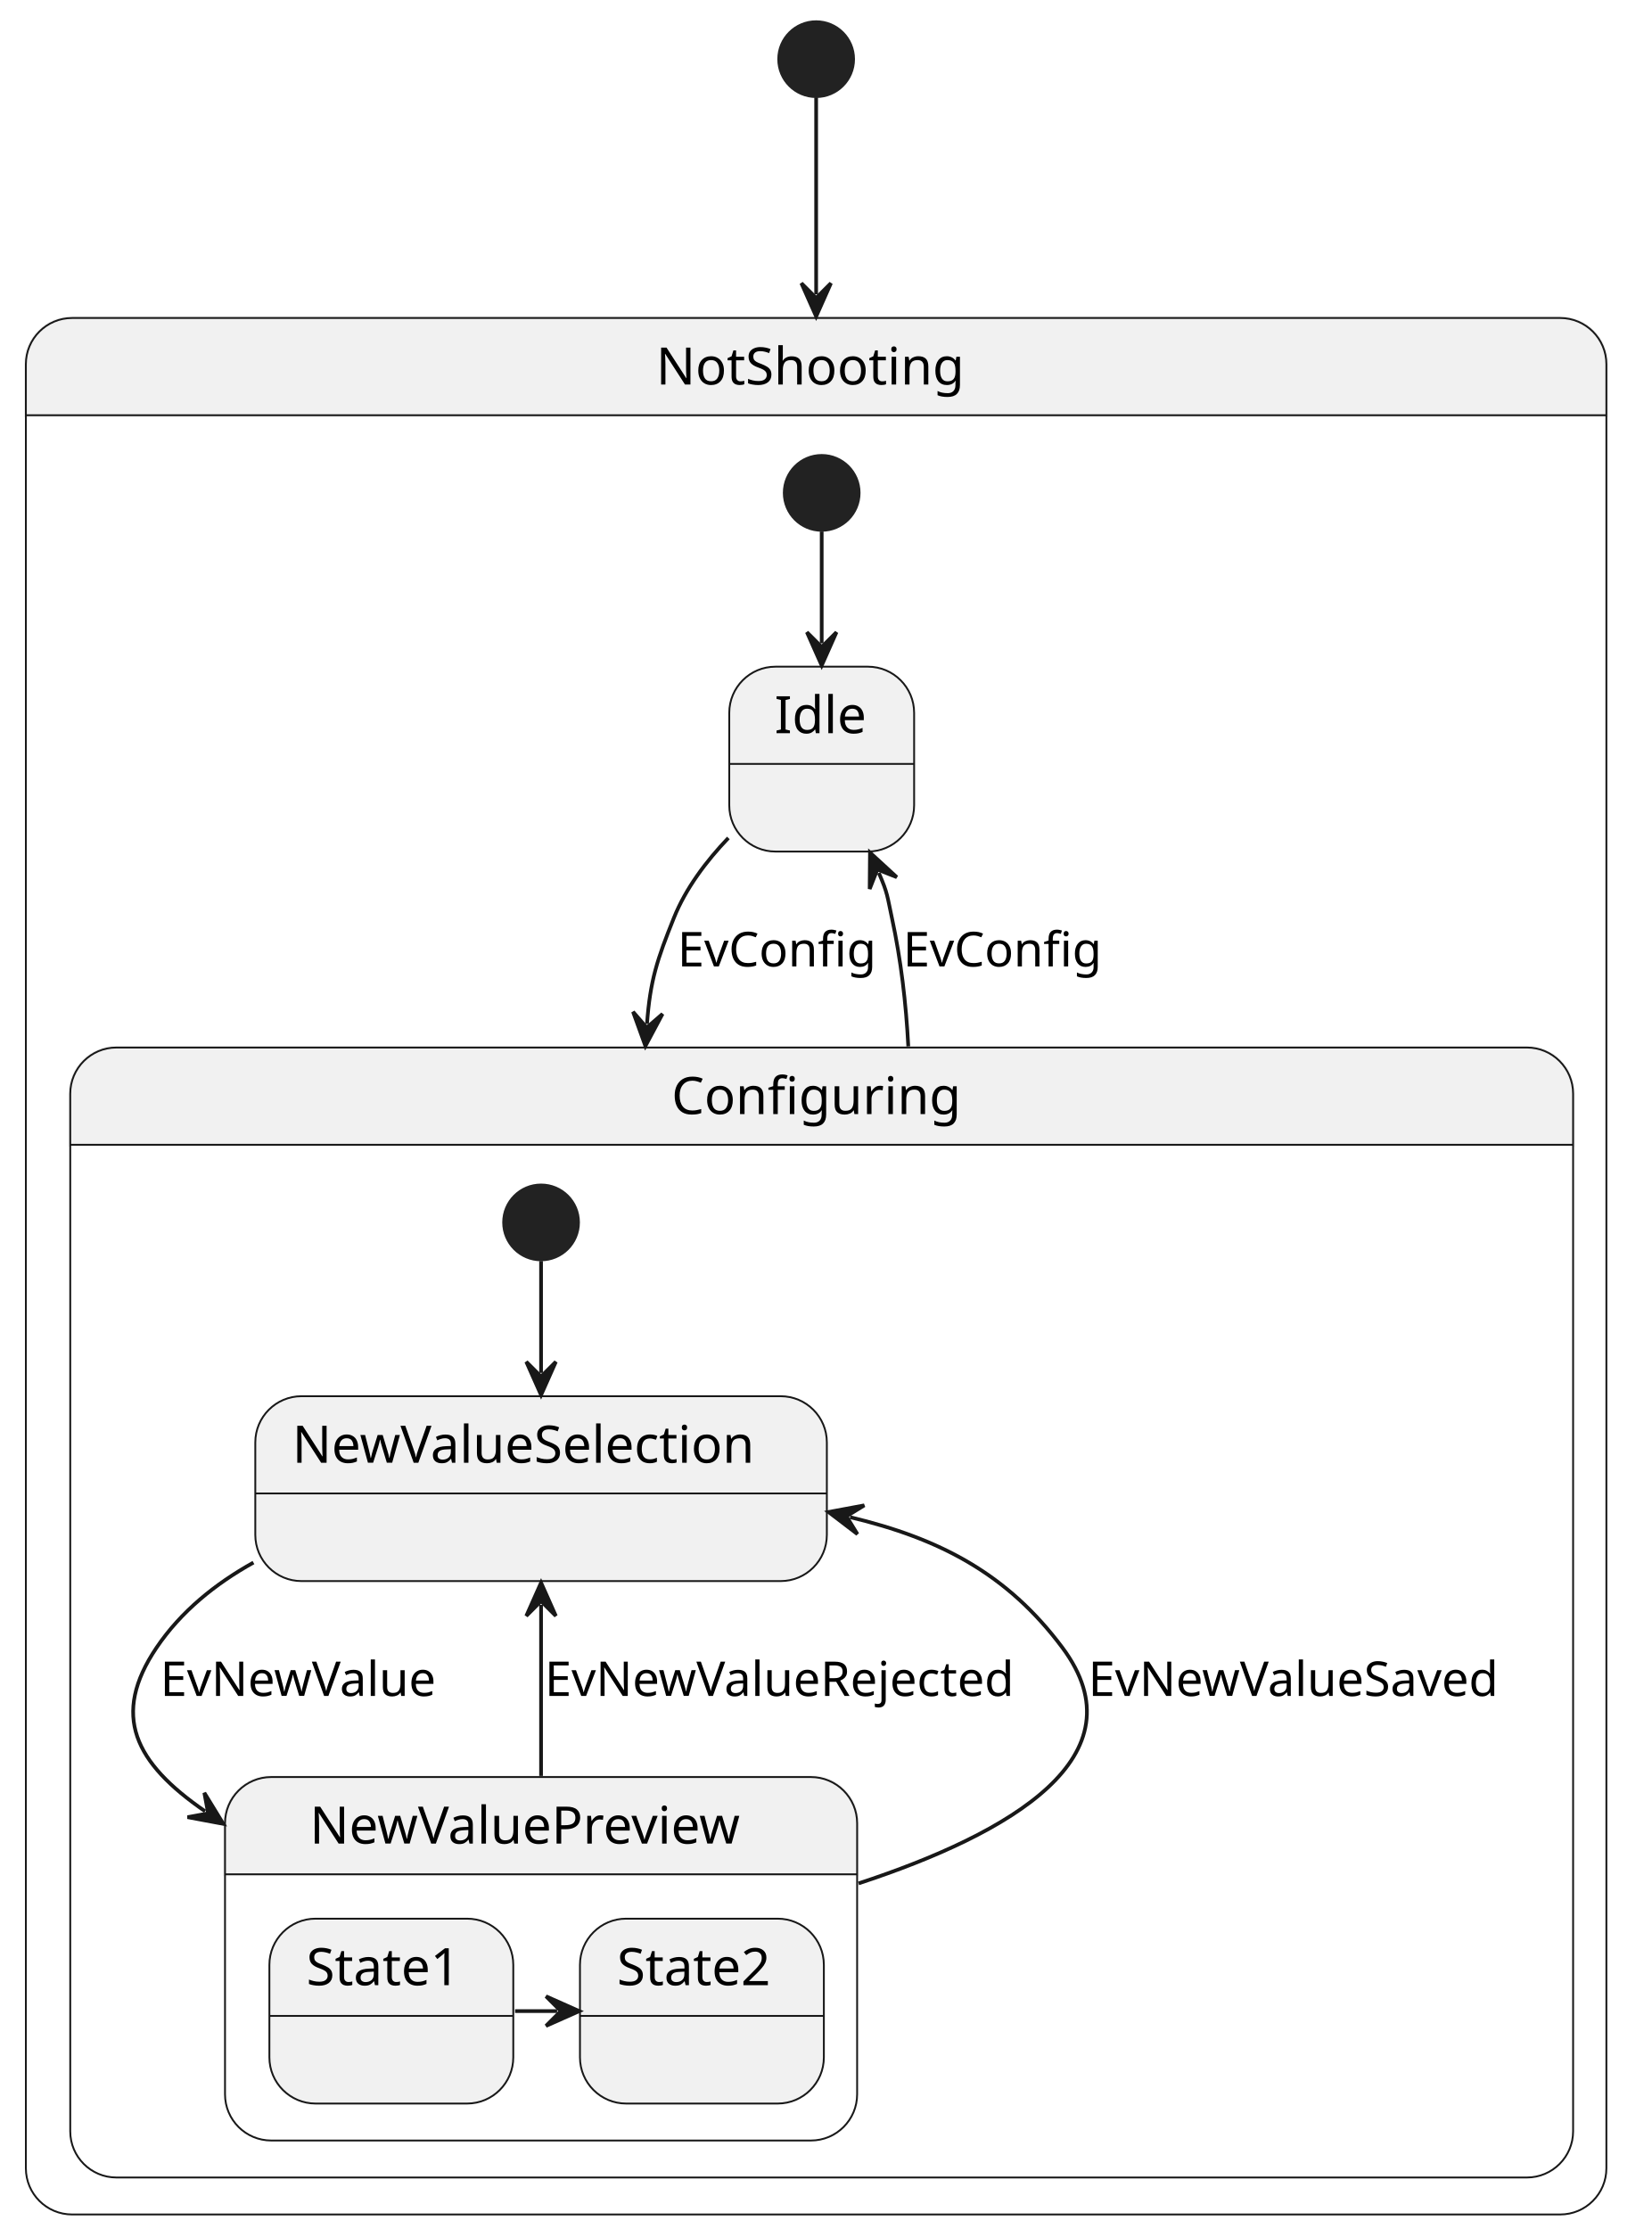
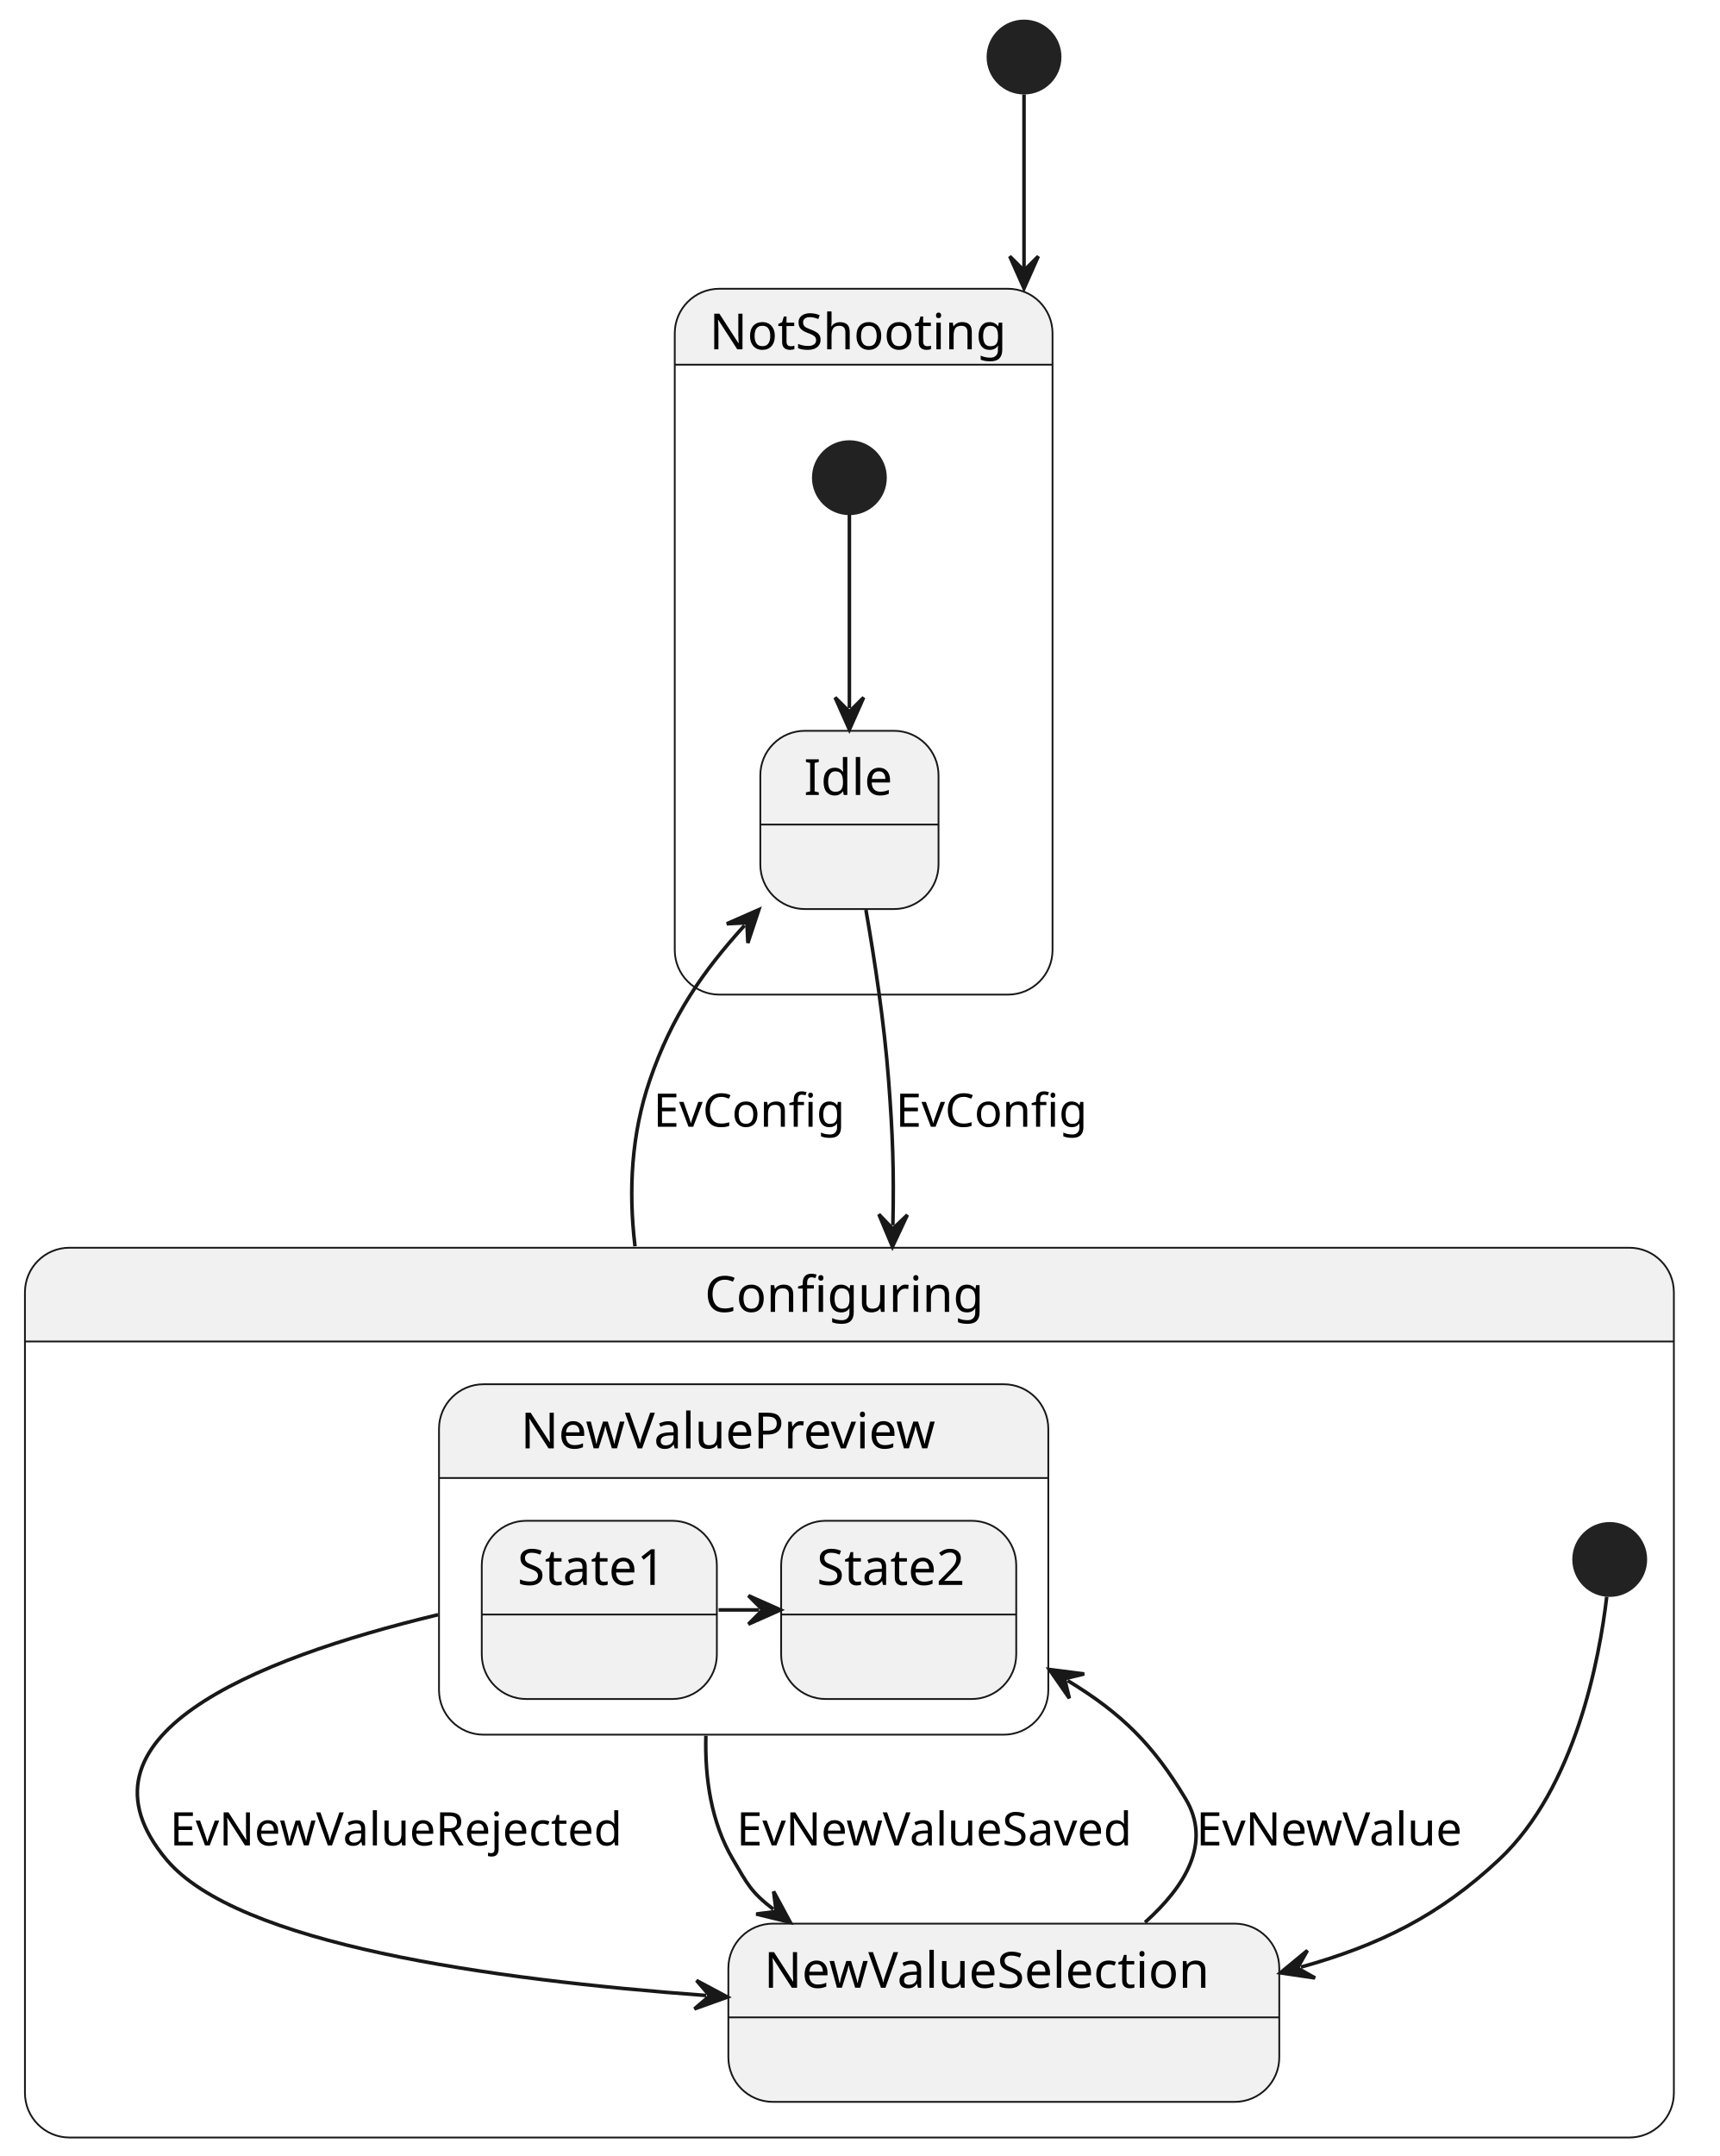
- <svg xmlns="http://www.w3.org/2000/svg" contentStyleType="text/css" height="479.939px" preserveAspectRatio="none" style="width:355px;height:479px;background:#FFFFFF;" version="1.1" viewBox="0 0 355 479" width="355.187px" zoomAndPan="magnify">
+ <svg xmlns="http://www.w3.org/2000/svg" contentStyleType="text/css" data-diagram-type="STATE" height="445.162px" preserveAspectRatio="none" style="width:355px;height:445px;background:#FFFFFF;" version="1.1" viewBox="0 0 355 445" width="355.393px" zoomAndPan="magnify">
  <defs />
  <g>
-     <ellipse cx="175.4" cy="12.714" fill="#222222" rx="7.946" ry="7.946" style="stroke:#222222;stroke-width:0.795;" />
-     <path d="M15.495,68.336 L335.3,68.336 A9.932,9.932 0 0 1 345.232,78.268 L345.232,89.231 L5.562,89.231 L5.562,78.268 A9.932,9.932 0 0 1 15.495,68.336 " fill="#F1F1F1" style="stroke:#F1F1F1;stroke-width:0.795;" />
-     <rect fill="none" height="407.544" rx="9.932" ry="9.932" style="stroke:#181818;stroke-width:0.397;" width="339.67" x="5.562" y="68.336" />
-     <line style="stroke:#181818;stroke-width:0.397;" x1="5.562" x2="345.232" y1="89.231" y2="89.231" />
-     <text fill="#000000" font-family="sans-serif" font-size="11.124" lengthAdjust="spacing" textLength="68.778" x="141.008" y="82.635">NotShooting</text>
-     <ellipse cx="176.592" cy="105.918" fill="#222222" rx="7.946" ry="7.946" style="stroke:#222222;stroke-width:0.795;" />
+     <g class="cluster" data-entity="NotShooting" data-source-line="4" data-uid="ent0002" id="cluster_NotShooting">
+       <path d="M148.507,59.6 L208.107,59.6 A9.198,9.198 0 0 1 217.305,68.798 L217.305,75.27 L139.31,75.27 L139.31,68.798 A9.198,9.198 0 0 1 148.507,59.6" fill="#F1F1F1" />
+       <rect fill="none" height="145.689" rx="9.198" ry="9.198" style="stroke:#181818;stroke-width:0.368;" width="77.995" x="139.31" y="59.6" />
+       <line style="stroke:#181818;stroke-width:0.368;" x1="139.31" x2="217.305" y1="75.27" y2="75.27" />
+       <text fill="#000000" font-family="sans-serif" font-size="10.301" lengthAdjust="spacing" textLength="63.689" x="146.463" y="72.105">NotShooting</text>
+     </g>
+     <ellipse cx="175.364" cy="98.598" fill="#222222" rx="7.358" ry="7.358" style="stroke:#222222;stroke-width:0.736;" />
    <g id="NotShooting.Idle">
-       <rect fill="#F1F1F1" height="39.73" rx="9.932" ry="9.932" style="stroke:#181818;stroke-width:0.397;" width="39.73" x="156.727" y="143.264" />
-       <line style="stroke:#181818;stroke-width:0.397;" x1="156.727" x2="196.457" y1="164.16" y2="164.16" />
-       <text fill="#000000" font-family="sans-serif" font-size="11.124" lengthAdjust="spacing" textLength="20.277" x="166.454" y="157.563">Idle</text>
+       <rect fill="#F1F1F1" height="36.79" rx="9.198" ry="9.198" style="stroke:#181818;stroke-width:0.368;" width="36.79" x="156.976" y="150.84" />
+       <line style="stroke:#181818;stroke-width:0.368;" x1="156.976" x2="193.767" y1="170.189" y2="170.189" />
+       <text fill="#000000" font-family="sans-serif" font-size="10.301" lengthAdjust="spacing" textLength="18.777" x="165.983" y="164.081">Idle</text>
    </g>
-     <path d="M25.03,225.108 L328.149,225.108 A9.932,9.932 0 0 1 338.081,235.041 L338.081,246.004 L15.097,246.004 L15.097,235.041 A9.932,9.932 0 0 1 25.03,225.108 " fill="#F1F1F1" style="stroke:#F1F1F1;stroke-width:0.795;" />
-     <rect fill="none" height="242.825" rx="9.932" ry="9.932" style="stroke:#181818;stroke-width:0.397;" width="322.983" x="15.097" y="225.108" />
-     <line style="stroke:#181818;stroke-width:0.397;" x1="15.097" x2="338.081" y1="246.004" y2="246.004" />
-     <text fill="#000000" font-family="sans-serif" font-size="11.124" lengthAdjust="spacing" textLength="64.519" x="144.329" y="239.407">Configuring</text>
-     <ellipse cx="116.282" cy="262.69" fill="#222222" rx="7.946" ry="7.946" style="stroke:#222222;stroke-width:0.795;" />
-     <g id="NotShooting.Configuring.NewValueSelection">
-       <rect fill="#F1F1F1" height="39.73" rx="9.932" ry="9.932" style="stroke:#181818;stroke-width:0.397;" width="122.834" x="54.867" y="300.037" />
-       <line style="stroke:#181818;stroke-width:0.397;" x1="54.867" x2="177.702" y1="320.932" y2="320.932" />
-       <text fill="#000000" font-family="sans-serif" font-size="11.124" lengthAdjust="spacing" textLength="106.942" x="62.813" y="314.336">NewValueSelection</text>
+     <path d="M14.348,257.531 L336.388,257.531 A9.198,9.198 0 0 1 345.585,266.729 L345.585,276.881 L5.151,276.881 L5.151,266.729 A9.198,9.198 0 0 1 14.348,257.531" fill="#F1F1F1" />
+     <rect fill="none" height="183.654" rx="9.198" ry="9.198" style="stroke:#181818;stroke-width:0.368;" width="340.435" x="5.151" y="257.531" />
+     <line style="stroke:#181818;stroke-width:0.368;" x1="5.151" x2="345.585" y1="276.881" y2="276.881" />
+     <text fill="#000000" font-family="sans-serif" font-size="10.301" lengthAdjust="spacing" textLength="59.745" x="145.495" y="270.772">Configuring</text>
+     <path d="M99.834,285.711 L207.236,285.711 A9.198,9.198 0 0 1 216.433,294.908 L216.433,305.06 L90.636,305.06 L90.636,294.908 A9.198,9.198 0 0 1 99.834,285.711" fill="#F1F1F1" />
+     <rect fill="none" height="72.327" rx="9.198" ry="9.198" style="stroke:#181818;stroke-width:0.368;" width="125.797" x="90.636" y="285.711" />
+     <line style="stroke:#181818;stroke-width:0.368;" x1="90.636" x2="216.433" y1="305.06" y2="305.06" />
+     <text fill="#000000" font-family="sans-serif" font-size="10.301" lengthAdjust="spacing" textLength="92.062" x="107.504" y="298.951">NewValuePreview</text>
+     <g id="Configuring.NewValuePreview.State1">
+       <rect fill="#F1F1F1" height="36.79" rx="9.198" ry="9.198" style="stroke:#181818;stroke-width:0.368;" width="48.537" x="99.466" y="313.889" />
+       <line style="stroke:#181818;stroke-width:0.368;" x1="99.466" x2="148.003" y1="333.239" y2="333.239" />
+       <text fill="#000000" font-family="sans-serif" font-size="10.301" lengthAdjust="spacing" textLength="33.821" x="106.824" y="327.13">State1</text>
    </g>
-     <path d="M58.292,381.88 L174.276,381.88 A9.932,9.932 0 0 1 184.208,391.813 L184.208,402.776 L48.359,402.776 L48.359,391.813 A9.932,9.932 0 0 1 58.292,381.88 " fill="#F1F1F1" style="stroke:#F1F1F1;stroke-width:0.795;" />
-     <rect fill="none" height="78.107" rx="9.932" ry="9.932" style="stroke:#181818;stroke-width:0.397;" width="135.849" x="48.359" y="381.88" />
-     <line style="stroke:#181818;stroke-width:0.397;" x1="48.359" x2="184.208" y1="402.776" y2="402.776" />
-     <text fill="#000000" font-family="sans-serif" font-size="11.124" lengthAdjust="spacing" textLength="99.419" x="66.574" y="396.18">NewValuePreview</text>
-     <g id="NotShooting.Configuring.NewValuePreview.State1">
-       <rect fill="#F1F1F1" height="39.73" rx="9.932" ry="9.932" style="stroke:#181818;stroke-width:0.397;" width="52.416" x="57.895" y="412.311" />
-       <line style="stroke:#181818;stroke-width:0.397;" x1="57.895" x2="110.31" y1="433.207" y2="433.207" />
-       <text fill="#000000" font-family="sans-serif" font-size="11.124" lengthAdjust="spacing" textLength="36.524" x="65.841" y="426.61">State1</text>
+     <g id="Configuring.NewValuePreview.State2">
+       <rect fill="#F1F1F1" height="36.79" rx="9.198" ry="9.198" style="stroke:#181818;stroke-width:0.368;" width="48.537" x="161.274" y="313.889" />
+       <line style="stroke:#181818;stroke-width:0.368;" x1="161.274" x2="209.811" y1="333.239" y2="333.239" />
+       <text fill="#000000" font-family="sans-serif" font-size="10.301" lengthAdjust="spacing" textLength="33.821" x="168.632" y="327.13">State2</text>
    </g>
-     <g id="NotShooting.Configuring.NewValuePreview.State2">
-       <rect fill="#F1F1F1" height="39.73" rx="9.932" ry="9.932" style="stroke:#181818;stroke-width:0.397;" width="52.416" x="124.641" y="412.311" />
-       <line style="stroke:#181818;stroke-width:0.397;" x1="124.641" x2="177.057" y1="433.207" y2="433.207" />
-       <text fill="#000000" font-family="sans-serif" font-size="11.124" lengthAdjust="spacing" textLength="36.524" x="132.587" y="426.61">State2</text>
+     <g class="link" data-entity-1="State1" data-entity-2="State2" data-source-line="17" data-uid="lnk17" id="link_State1_State2">
+       <path d="M148.36,332.285 C152.62,332.285 152.466,332.285 156.726,332.285" fill="none" id="State1-to-State2" style="stroke:#181818;stroke-width:0.736;" />
+       <polygon fill="#181818" points="161.141,332.285,154.519,329.341,157.462,332.285,154.519,335.228,161.141,332.285" style="stroke:#181818;stroke-width:0.736;" />
    </g>
-     <g id="link_State1_State2">
-       <path d="M110.696,432.176 C115.297,432.176 115.13,432.176 119.731,432.176 " fill="none" id="State1-to-State2" style="stroke:#181818;stroke-width:0.795;" />
-       <polygon fill="#181818" points="124.498,432.176,117.347,428.998,120.525,432.176,117.347,435.355,124.498,432.176" style="stroke:#181818;stroke-width:0.795;" />
+     <ellipse cx="332.341" cy="321.875" fill="#222222" rx="7.358" ry="7.358" style="stroke:#222222;stroke-width:0.736;" />
+     <g id="Configuring.NewValueSelection">
+       <rect fill="#F1F1F1" height="36.79" rx="9.198" ry="9.198" style="stroke:#181818;stroke-width:0.368;" width="113.745" x="150.376" y="397.038" />
+       <line style="stroke:#181818;stroke-width:0.368;" x1="150.376" x2="264.121" y1="416.387" y2="416.387" />
+       <text fill="#000000" font-family="sans-serif" font-size="10.301" lengthAdjust="spacing" textLength="99.029" x="157.734" y="410.279">NewValueSelection</text>
    </g>
-     <g id="link_*start*Configuring_NewValueSelection">
-       <path d="M116.282,270.986 C116.282,278.344 116.282,285.098 116.282,295.023 " fill="none" id="*start*Configuring-to-NewValueSelection" style="stroke:#181818;stroke-width:0.795;" />
-       <polygon fill="#181818" points="116.282,299.79,119.46,292.639,116.282,295.817,113.104,292.639,116.282,299.79" style="stroke:#181818;stroke-width:0.795;" />
+     <g class="link" data-entity-1=".start.Configuring" data-entity-2="NewValueSelection" data-source-line="11" data-uid="lnk11" id="link_.start.Configuring_NewValueSelection">
+       <path d="M331.723,329.579 C330.244,342.213 325.314,368.974 309.531,383.793 C297.154,395.411 284.807,401.478 268.589,406.011" fill="none" id="*start*Configuring-to-NewValueSelection" style="stroke:#181818;stroke-width:0.736;" />
+       <polygon fill="#181818" points="264.338,407.199,271.508,408.251,267.881,406.209,269.923,402.582,264.338,407.199" style="stroke:#181818;stroke-width:0.736;" />
    </g>
-     <g id="link_NewValueSelection_NewValuePreview">
-       <path d="M54.47,335.786 C46.254,340.355 38.88,346.314 33.643,354.07 C23.838,368.611 28.923,378.794 44.076,389.235 " fill="none" id="NewValueSelection-to-NewValuePreview" style="stroke:#181818;stroke-width:0.795;" />
-       <polygon fill="#181818" points="48.002,391.94,43.916,385.265,44.73,389.686,40.31,390.5,48.002,391.94" style="stroke:#181818;stroke-width:0.795;" />
-       <text fill="#000000" font-family="sans-serif" font-size="10.33" lengthAdjust="spacing" textLength="64.339" x="34.438" y="364.452">EvNewValue</text>
+     <g class="link" data-entity-1="NewValueSelection" data-entity-2="NewValuePreview" data-source-line="12" data-uid="lnk12" id="link_NewValueSelection_NewValuePreview">
+       <path d="M236.399,396.78 C244.706,389.341 250.21,380.342 244.78,371.284 C238.084,360.122 231.631,353.671 220.425,346.872" fill="none" id="NewValueSelection-to-NewValuePreview" style="stroke:#181818;stroke-width:0.736;" />
+       <polygon fill="#181818" points="216.65,344.582,220.785,350.534,219.796,346.49,223.839,345.501,216.65,344.582" style="stroke:#181818;stroke-width:0.736;" />
+       <text fill="#000000" font-family="sans-serif" font-size="9.566" lengthAdjust="spacing" textLength="59.579" x="246.987" y="380.899">EvNewValue</text>
    </g>
-     <g id="link_NewValuePreview_NewValueSelection">
-       <path d="M116.282,381.642 C116.282,367.427 116.282,356.692 116.282,344.876 " fill="none" id="NewValuePreview-to-NewValueSelection" style="stroke:#181818;stroke-width:0.795;" />
-       <polygon fill="#181818" points="116.282,340.108,113.104,347.26,116.282,344.081,119.46,347.26,116.282,340.108" style="stroke:#181818;stroke-width:0.795;" />
-       <text fill="#000000" font-family="sans-serif" font-size="10.33" lengthAdjust="spacing" textLength="109.739" x="117.077" y="364.452">EvNewValueRejected</text>
+     <g class="link" data-entity-1="NewValuePreview" data-entity-2="NewValueSelection" data-source-line="13" data-uid="lnk13" id="link_NewValuePreview_NewValueSelection">
+       <path d="M90.445,333.28 C51.72,342.581 13.245,358.599 34.34,383.793 C48.99,401.305 101.266,408.573 145.79,411.869" fill="none" id="NewValuePreview-to-NewValueSelection" style="stroke:#181818;stroke-width:0.736;" />
+       <polygon fill="#181818" points="150.192,412.195,143.805,408.771,146.523,411.924,143.371,414.642,150.192,412.195" style="stroke:#181818;stroke-width:0.736;" />
+       <text fill="#000000" font-family="sans-serif" font-size="9.566" lengthAdjust="spacing" textLength="101.619" x="35.076" y="380.899">EvNewValueRejected</text>
    </g>
-     <g id="link_NewValuePreview_NewValueSelection">
-       <path d="M184.506,404.733 C217.149,394.022 245.738,377.423 228.321,354.07 C216.434,338.13 201.865,330.607 182.692,326.031 " fill="none" id="NewValuePreview-to-NewValueSelection-1" style="stroke:#181818;stroke-width:0.795;" />
-       <polygon fill="#181818" points="178.054,324.923,184.272,329.675,181.919,325.846,185.748,323.492,178.054,324.923" style="stroke:#181818;stroke-width:0.795;" />
-       <text fill="#000000" font-family="sans-serif" font-size="10.33" lengthAdjust="spacing" textLength="96.252" x="233.883" y="364.452">EvNewValueSaved</text>
+     <g class="link" data-entity-1="NewValuePreview" data-entity-2="NewValueSelection" data-source-line="14" data-uid="lnk14" id="link_NewValuePreview_NewValueSelection">
+       <path d="M145.733,358.261 C145.505,367.09 146.845,376.192 151.333,383.793 C154.32,388.856 154.967,390.449 159.669,394.076" fill="none" id="NewValuePreview-to-NewValueSelection-1" style="stroke:#181818;stroke-width:0.736;" />
+       <polygon fill="#181818" points="163.165,396.773,159.719,390.397,160.252,394.526,156.124,395.058,163.165,396.773" style="stroke:#181818;stroke-width:0.736;" />
+       <text fill="#000000" font-family="sans-serif" font-size="9.566" lengthAdjust="spacing" textLength="89.13" x="152.069" y="380.899">EvNewValueSaved</text>
    </g>
-     <g id="link_*start*NotShooting_Idle">
-       <path d="M176.592,114.213 C176.592,121.564 176.592,128.318 176.592,138.242 " fill="none" id="*start*NotShooting-to-Idle" style="stroke:#181818;stroke-width:0.795;" />
-       <polygon fill="#181818" points="176.592,143.01,179.771,135.858,176.592,139.037,173.414,135.858,176.592,143.01" style="stroke:#181818;stroke-width:0.795;" />
+     <ellipse cx="211.419" cy="11.773" fill="#222222" rx="7.358" ry="7.358" style="stroke:#222222;stroke-width:0.736;" />
+     <g class="link" data-entity-1=".start." data-entity-2="NotShooting" data-source-line="2" data-uid="lnk3" id="link_.start._NotShooting">
+       <path d="M211.419,19.499 C211.419,24.515 211.419,31.808 211.419,39.954 C211.419,44.027 211.419,48.313 211.419,52.634 C211.419,54.794 211.419,56.964 211.419,59.12 C211.419,59.254 211.419,54.974 211.419,55.109" fill="none" id="*start*-to-NotShooting" style="stroke:#181818;stroke-width:0.736;" />
+       <polygon fill="#181818" points="211.419,59.524,214.362,52.901,211.419,55.845,208.475,52.901,211.419,59.524" style="stroke:#181818;stroke-width:0.736;" />
    </g>
-     <g id="link_Idle_Configuring">
-       <path d="M156.536,180.07 C151.785,185.044 147.359,190.909 144.808,197.297 C141.28,206.101 139.722,210.611 139.047,220.035 " fill="none" id="Idle-to-Configuring" style="stroke:#181818;stroke-width:0.795;" />
-       <polygon fill="#181818" points="138.706,224.79,142.387,217.884,138.99,220.827,136.047,217.43,138.706,224.79" style="stroke:#181818;stroke-width:0.795;" />
-       <text fill="#000000" font-family="sans-serif" font-size="10.33" lengthAdjust="spacing" textLength="45.783" x="145.603" y="207.68">EvConfig</text>
+     <g class="link" data-entity-1=".start.NotShooting" data-entity-2="Idle" data-source-line="5" data-uid="lnk6" id="link_.start.NotShooting_Idle">
+       <path d="M175.364,106.221 C175.364,116.471 175.364,131.679 175.364,146.167" fill="none" id="*start*NotShooting-to-Idle" style="stroke:#181818;stroke-width:0.736;" />
+       <polygon fill="#181818" points="175.364,150.582,178.307,143.96,175.364,146.903,172.421,143.96,175.364,150.582" style="stroke:#181818;stroke-width:0.736;" />
    </g>
-     <g id="link_Configuring_Idle">
-       <path d="M195.202,224.87 C194.717,215.501 193.613,206.22 191.69,197.297 C190.665,192.569 190.825,192.079 188.87,187.581 " fill="none" id="Configuring-to-Idle" style="stroke:#181818;stroke-width:0.795;" />
-       <polygon fill="#181818" points="186.97,183.209,186.905,191.035,188.553,186.852,192.735,188.501,186.97,183.209" style="stroke:#181818;stroke-width:0.795;" />
-       <text fill="#000000" font-family="sans-serif" font-size="10.33" lengthAdjust="spacing" textLength="45.783" x="194.073" y="207.68">EvConfig</text>
+     <g class="link" data-entity-1="Idle" data-entity-2="Configuring" data-source-line="6" data-uid="lnk7" id="link_Idle_Configuring">
+       <path d="M178.778,187.799 C180.566,198.042 182.568,211.168 183.458,222.949 C184.304,234.067 184.588,241.33 184.345,252.904" fill="none" id="Idle-to-Configuring" style="stroke:#181818;stroke-width:0.736;" />
+       <polygon fill="#181818" points="184.253,257.318,187.334,250.759,184.33,253.64,181.449,250.636,184.253,257.318" style="stroke:#181818;stroke-width:0.736;" />
+       <text fill="#000000" font-family="sans-serif" font-size="9.566" lengthAdjust="spacing" textLength="42.395" x="184.93" y="232.563">EvConfig</text>
    </g>
-     <g id="link_*start*_NotShooting">
-       <path d="M175.4,20.946 C175.4,30.108 175.4,42.297 175.4,63.242 " fill="none" id="*start*-to-NotShooting" style="stroke:#181818;stroke-width:0.795;" />
-       <polygon fill="#181818" points="175.4,68.01,178.579,60.858,175.4,64.037,172.222,60.858,175.4,68.01" style="stroke:#181818;stroke-width:0.795;" />
+     <g class="link" data-entity-1="Configuring" data-entity-2="Idle" data-source-line="7" data-uid="lnk8" id="link_Configuring_Idle">
+       <path d="M131.106,257.237 C129.715,245.678 130.362,234.03 134.159,222.949 C138.699,209.726 145.067,200.529 153.713,191.015" fill="none" id="Configuring-to-Idle" style="stroke:#181818;stroke-width:0.736;" />
+       <polygon fill="#181818" points="156.682,187.748,150.05,190.669,154.208,190.47,154.407,194.628,156.682,187.748" style="stroke:#181818;stroke-width:0.736;" />
+       <text fill="#000000" font-family="sans-serif" font-size="9.566" lengthAdjust="spacing" textLength="42.395" x="134.895" y="232.563">EvConfig</text>
    </g>
  </g>
</svg>
